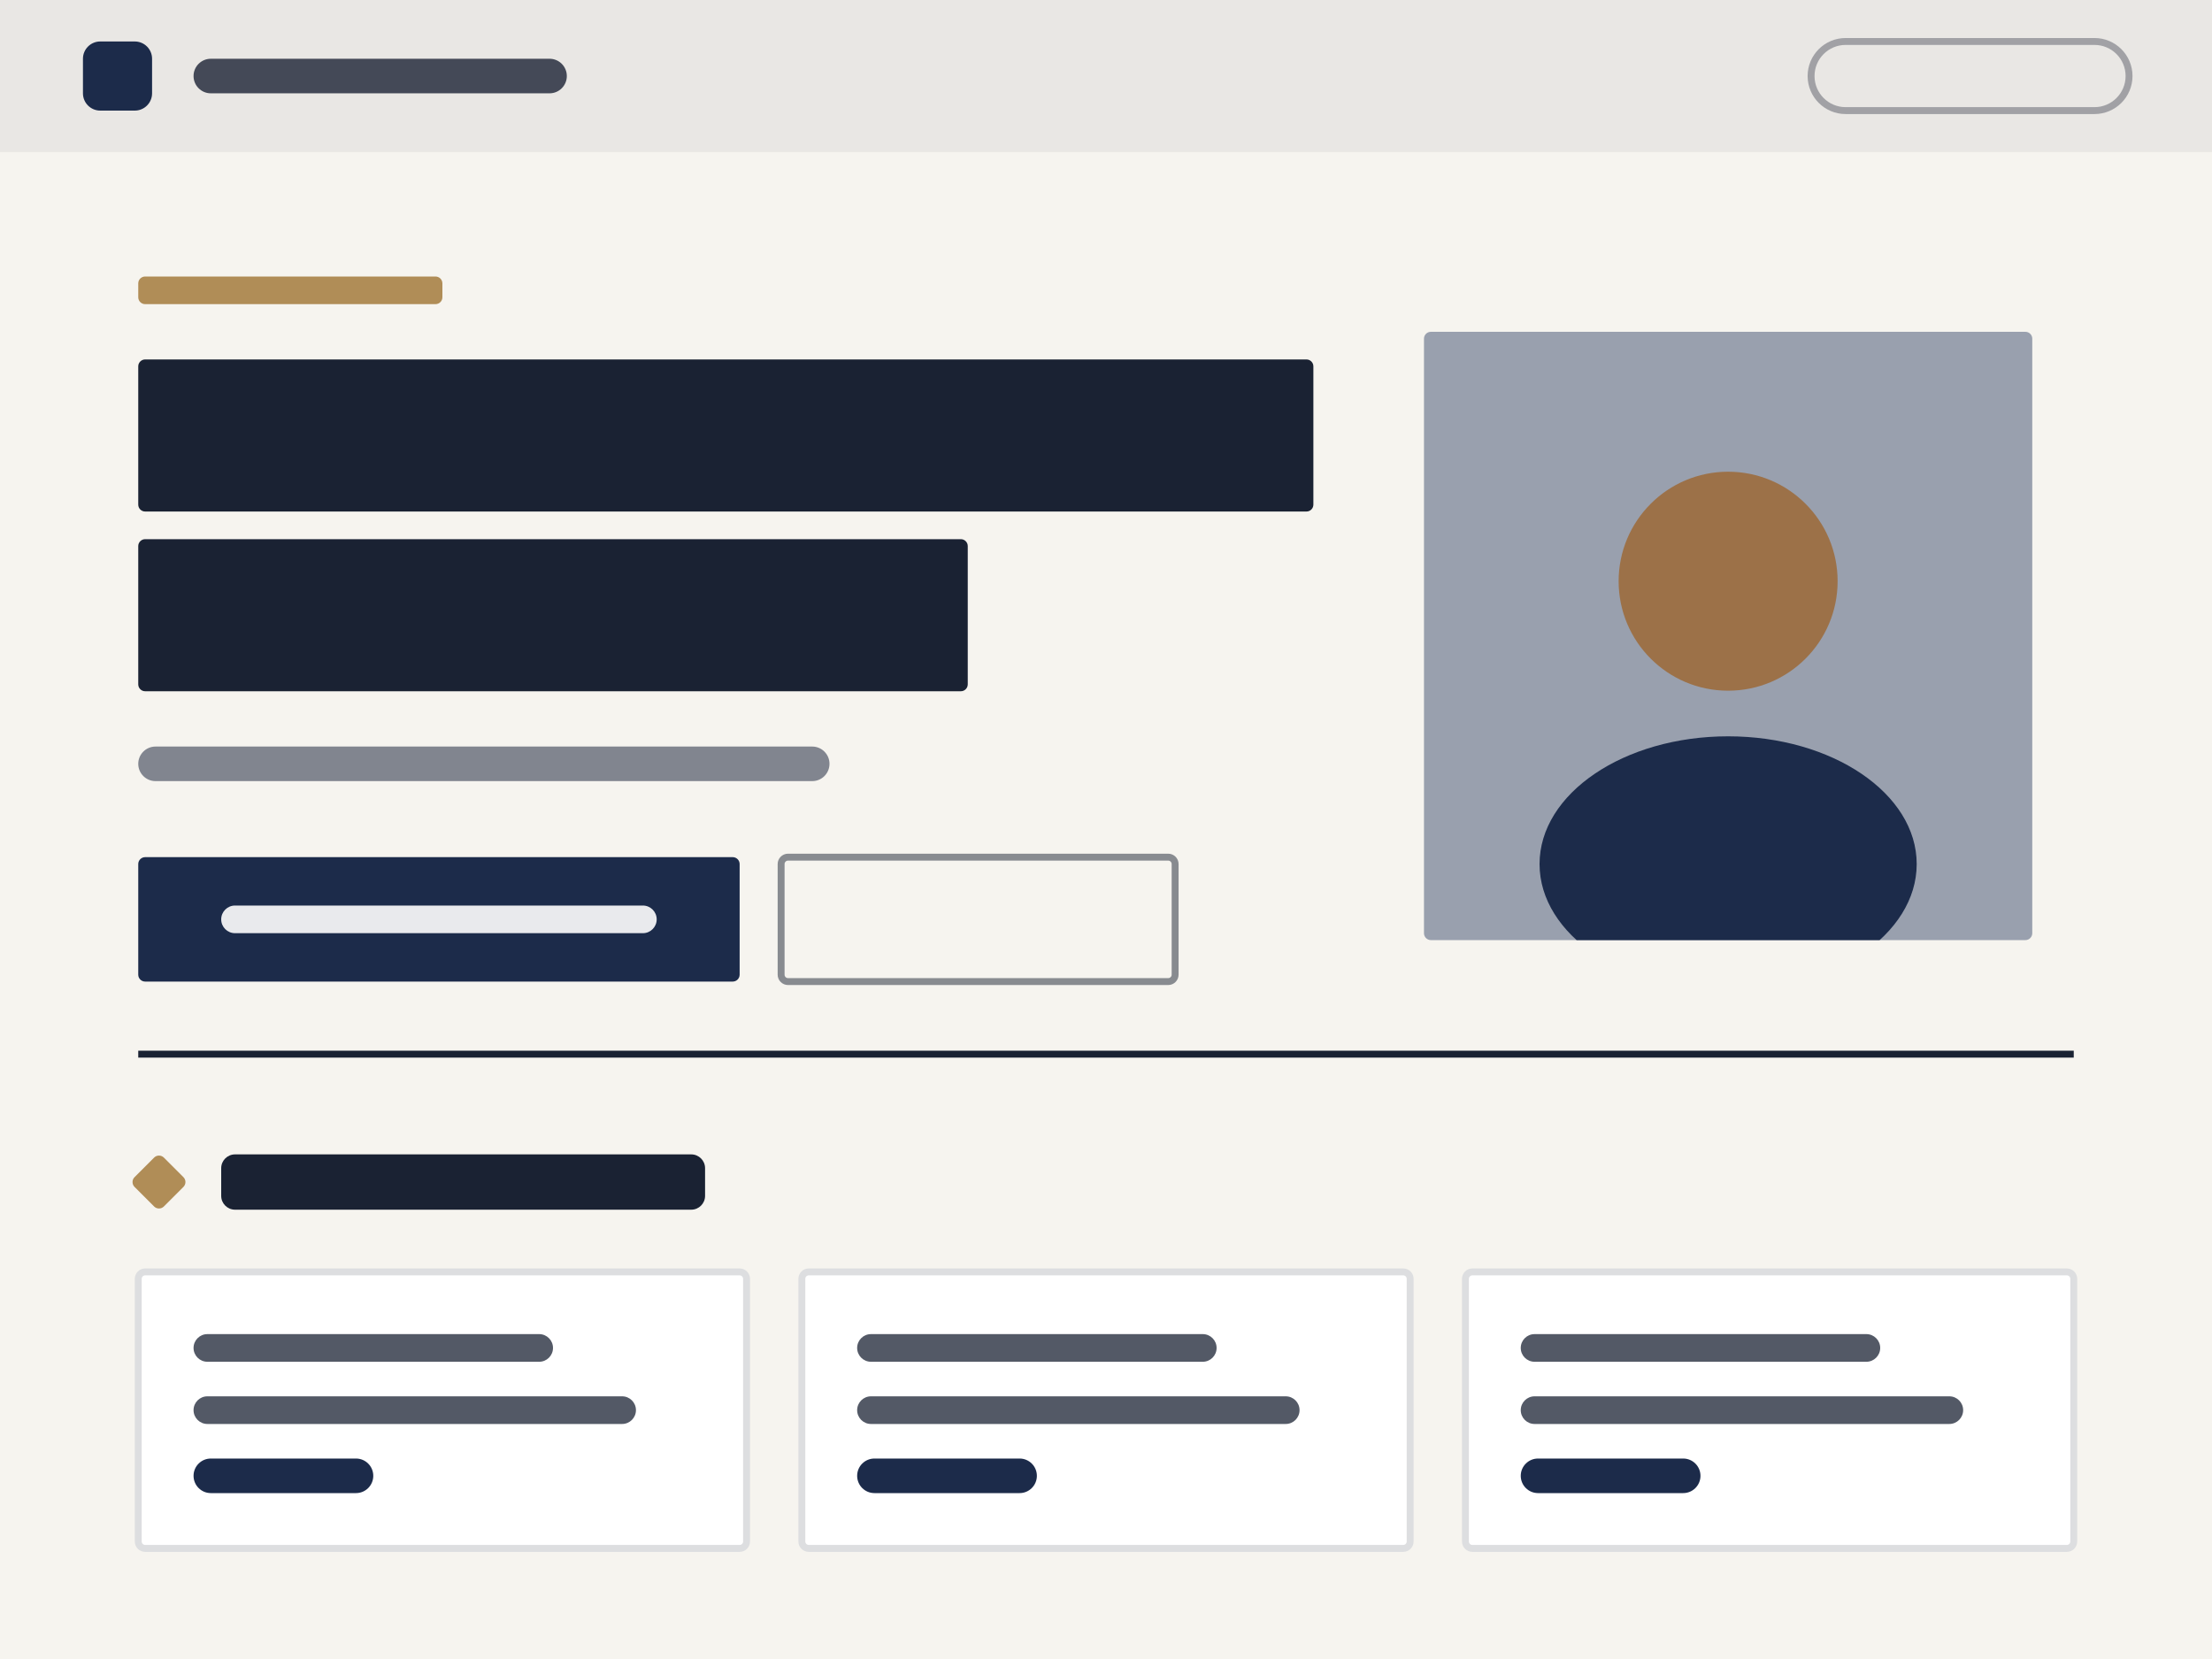
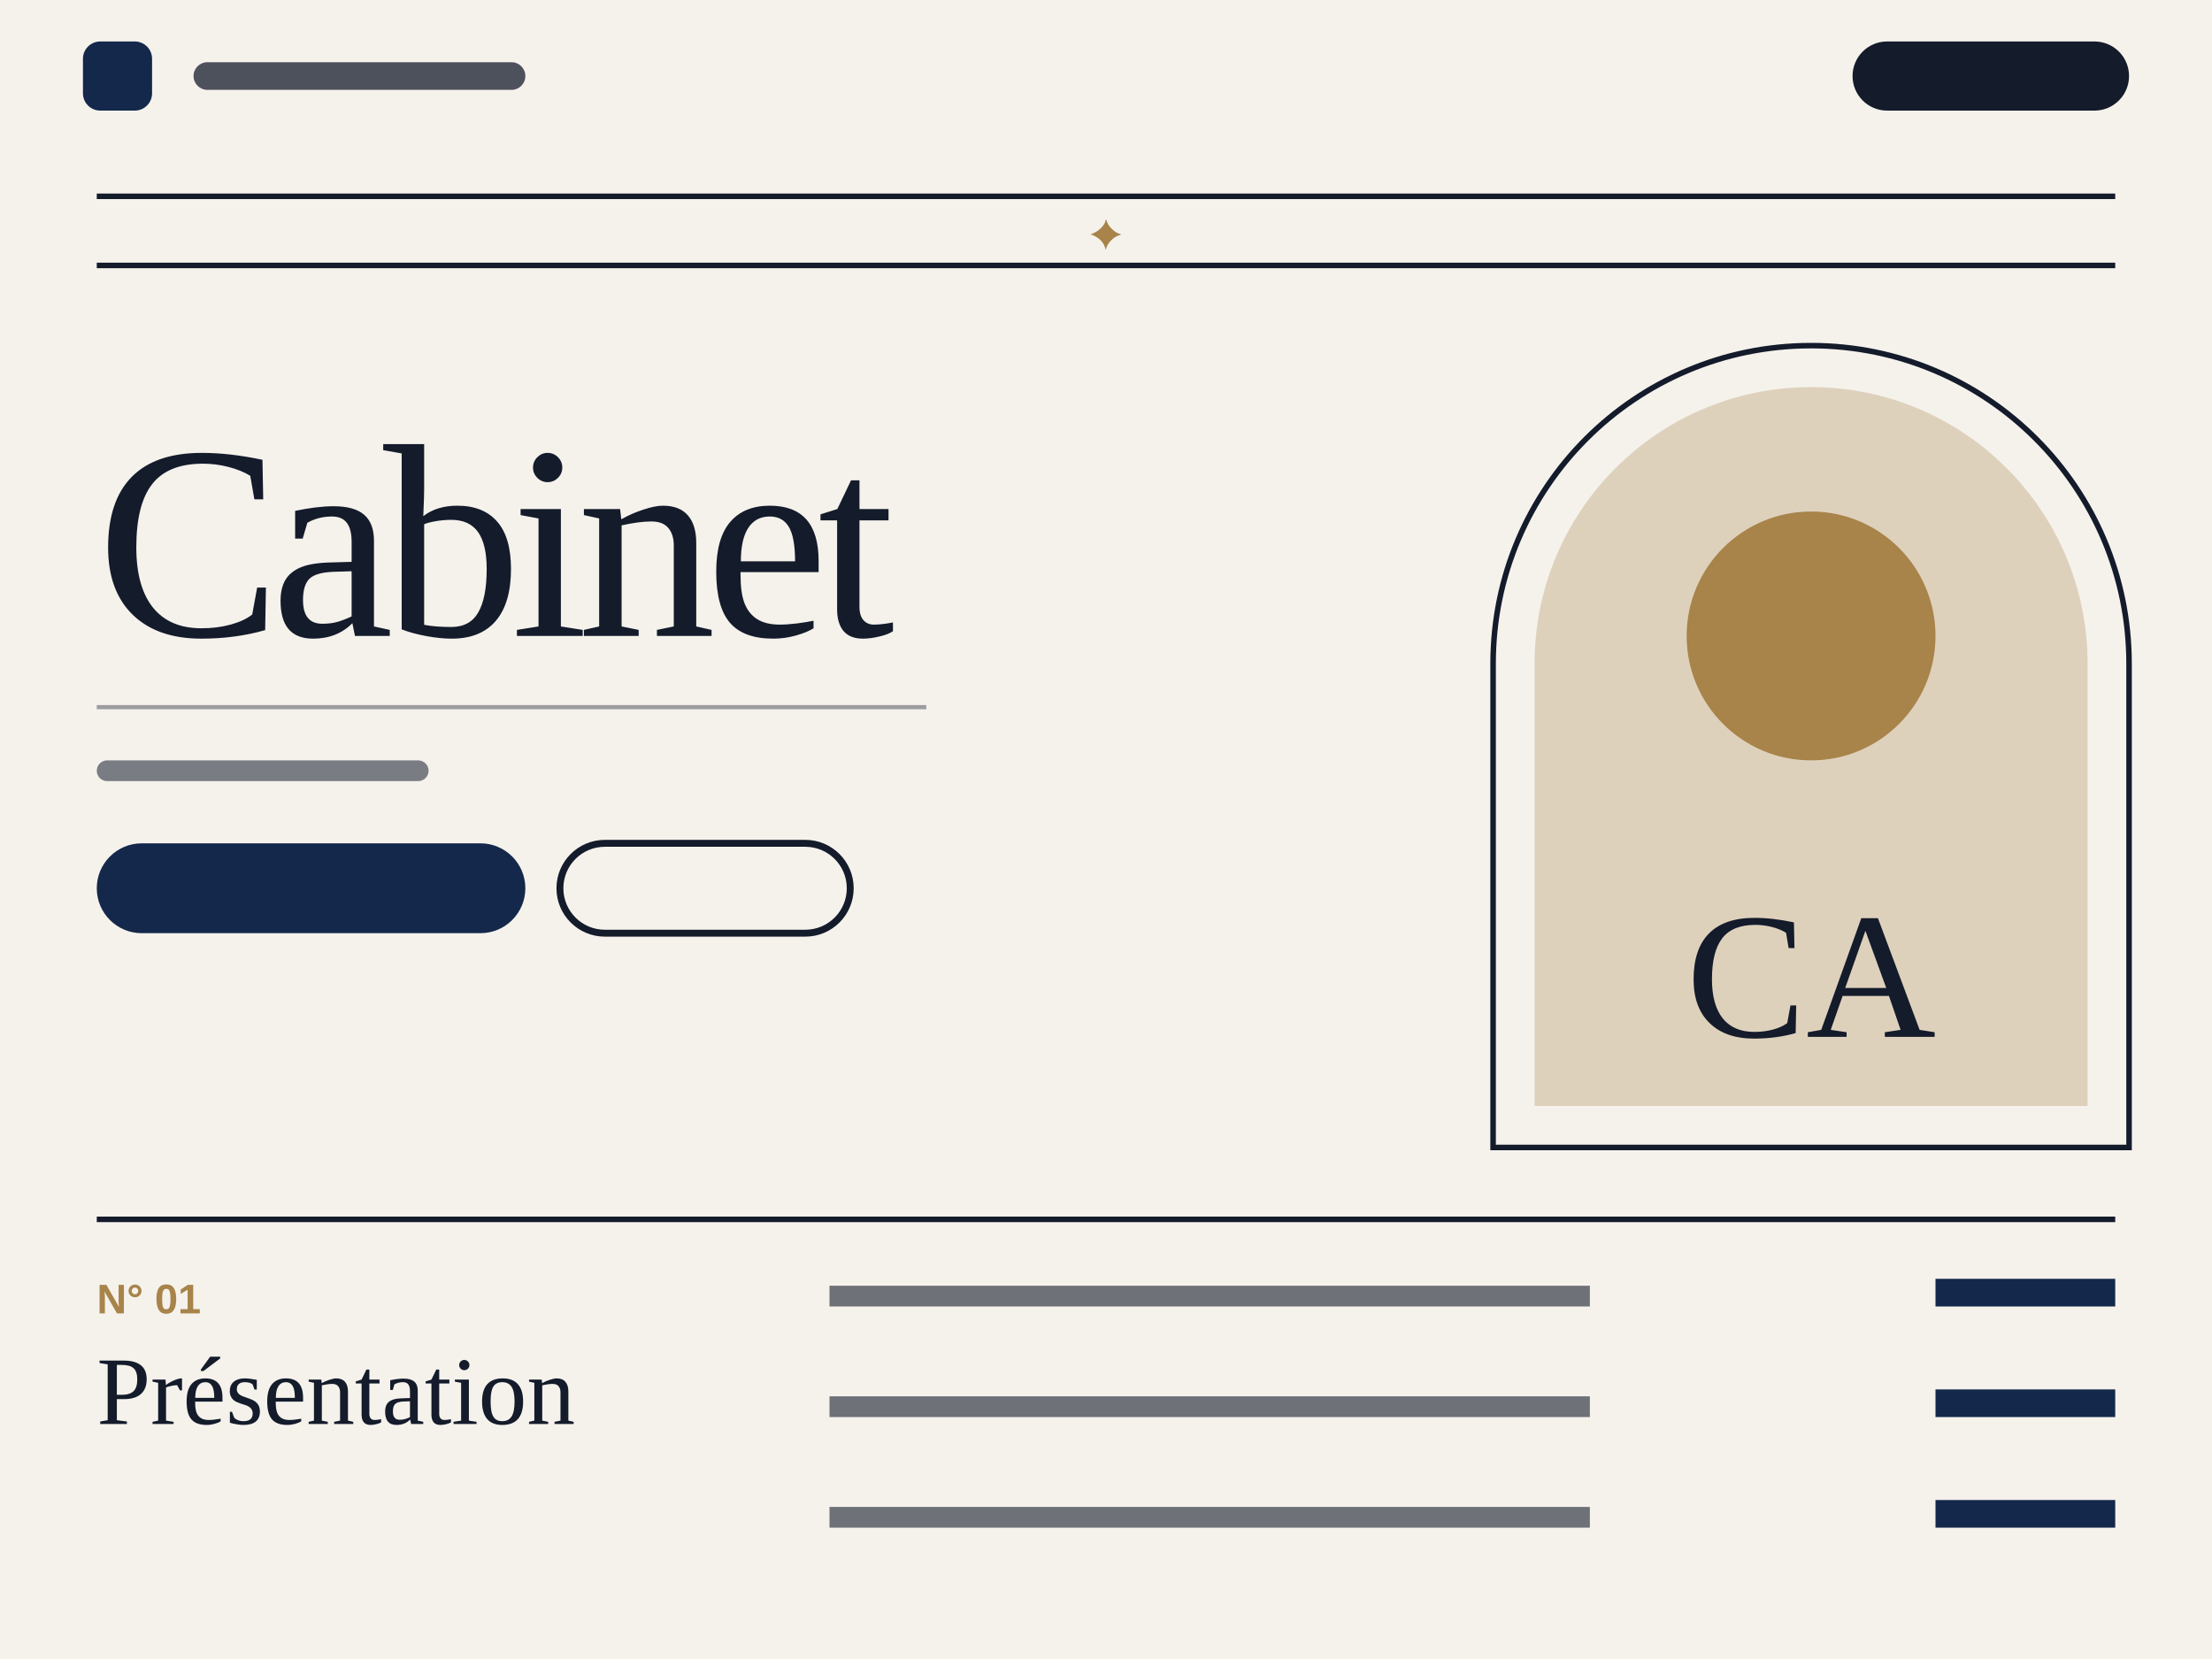
<svg xmlns="http://www.w3.org/2000/svg" viewBox="0 0 320 240" width="320" height="240" role="img" aria-label="Cabinet">
-   <rect width="320" height="240" fill="#F6F4EF" />
-   <rect width="320" height="22" fill="#E9E7E4" />
-   <rect x="12" y="6" width="10" height="10" rx="2.5" fill="#1C2B4A" />
-   <rect x="28" y="8.5" width="54" height="5" rx="2.5" fill="#1A2233" opacity=".8" />
-   <rect x="262" y="6" width="46" height="10" rx="5" fill="none" stroke="#1A2233" stroke-opacity=".35" />
-   <rect x="20" y="40" width="44" height="4" rx="1" fill="#B08D57" />
-   <rect x="20" y="52" width="170" height="22" rx="1" fill="#1A2233" />
-   <rect x="20" y="78" width="120" height="22" rx="1" fill="#1A2233" />
-   <rect x="20" y="108" width="100" height="5" rx="2.5" fill="#81858F" opacity="1" />
-   <rect x="20" y="124" width="87" height="18" rx="1" fill="#1C2B4A" />
-   <rect x="32" y="131" width="63" height="4" rx="2" fill="#FFFFFF" opacity=".9" />
-   <rect x="113" y="124" width="57" height="18" rx="1" fill="none" stroke="#1A2233" stroke-opacity=".5" />
-   <defs>
-     <clipPath id="c2509244">
-       <rect x="206" y="48" width="88" height="88" rx="1" />
-     </clipPath>
-   </defs>
-   <rect x="206" y="48" width="88" height="88" rx="1" fill="#99A0AE" />
-   <g clip-path="url(#c2509244)">
-     <circle cx="250" cy="84.08" r="15.84" fill="#9C7148" />
-     <ellipse cx="250" cy="125.0" rx="27.28" ry="18.48" fill="#1C2B4A" />
-   </g>
-   <rect x="20" y="152" width="280" height="1" fill="#1A2233" />
-   <rect x="20" y="168" width="6" height="6" rx="1" fill="#B08D57" transform="rotate(45 23 171)" />
-   <rect x="32" y="167" width="70" height="8" rx="2" fill="#1A2233" />
-   <rect x="20" y="184" width="88" height="40" rx="1" fill="#FFFFFF" stroke="#DDDEE0" />
-   <rect x="28" y="193" width="52" height="4" rx="2" fill="#1A2233" opacity="0.75" />
-   <rect x="28" y="202" width="64" height="4" rx="2" fill="#1A2233" opacity="0.75" />
-   <rect x="28" y="211" width="26" height="5" rx="2.5" fill="#1C2B4A" />
-   <rect x="116" y="184" width="88" height="40" rx="1" fill="#FFFFFF" stroke="#DDDEE0" />
-   <rect x="124" y="193" width="52" height="4" rx="2" fill="#1A2233" opacity="0.75" />
-   <rect x="124" y="202" width="64" height="4" rx="2" fill="#1A2233" opacity="0.75" />
-   <rect x="124" y="211" width="26" height="5" rx="2.5" fill="#1C2B4A" />
-   <rect x="212" y="184" width="88" height="40" rx="1" fill="#FFFFFF" stroke="#DDDEE0" />
-   <rect x="220" y="193" width="52" height="4" rx="2" fill="#1A2233" opacity="0.75" />
-   <rect x="220" y="202" width="64" height="4" rx="2" fill="#1A2233" opacity="0.75" />
-   <rect x="220" y="211" width="26" height="5" rx="2.5" fill="#1C2B4A" />
+   <rect x="0" y="0" width="320" height="240" fill="#F5F2EC" />
+   <rect x="0" y="0" width="320" height="22" fill="#F5F2EC" />
+   <rect x="12" y="6" width="10" height="10" fill="#14284B" rx="2.5" />
+   <rect x="28" y="9" width="48" height="4" fill="#141B2B" rx="2" opacity=".75" />
+   <rect x="268" y="6" width="40" height="10" fill="#141B2B" rx="5" />
+   <rect x="14" y="28" width="292" height="0.8" fill="#141B2B" />
+   <rect x="14" y="38" width="292" height="0.8" fill="#141B2B" />
+   <text x="160" y="36" font-size="6" fill="#A8834A" font-family="Georgia, Times New Roman, serif" text-anchor="middle">✦</text>
+   <text x="14" y="92" font-size="40" fill="#141B2B" font-family="Georgia, Times New Roman, serif" font-weight="300" letter-spacing="-1.5">Cabinet</text>
+   <rect x="14" y="102" width="120" height="0.6" fill="#141B2B" opacity=".4" />
+   <rect x="14" y="110" width="48" height="3" fill="#141B2B" rx="1.5" opacity=".55" />
+   <rect x="14" y="122" width="62" height="13" fill="#14284B" rx="6.5" />
+   <rect x="81" y="122" width="42" height="13" fill="none" rx="6.5" stroke="#141B2B" stroke-width="1" />
+   <path d="M222 160 V96 a40 40 0 0 1 80 0 V160 Z" fill="#A8834A" opacity=".3" />
+   <path d="M216 166 V96 a46 46 0 0 1 92 0 V166 Z" fill="none" stroke="#141B2B" stroke-width=".8" />
+   <circle cx="262" cy="92" r="18" fill="#A8834A" />
+   <text x="262" y="150" font-size="26" fill="#141B2B" font-family="Georgia, Times New Roman, serif" text-anchor="middle" font-weight="300">CA</text>
+   <rect x="14" y="176" width="292" height="0.8" fill="#141B2B" />
+   <text x="14" y="190" font-size="6" fill="#A8834A" font-family="Arial" font-weight="700">N° 01</text>
+   <text x="14" y="206" font-size="14" fill="#141B2B" font-family="Georgia, Times New Roman, serif">Présentation</text>
+   <rect x="120" y="186" width="110" height="3" fill="#141B2B" opacity=".6" />
+   <rect x="280" y="185" width="26" height="4" fill="#14284B" />
+   <rect x="120" y="202" width="110" height="3" fill="#141B2B" opacity=".6" />
+   <rect x="280" y="201" width="26" height="4" fill="#14284B" />
+   <rect x="120" y="218" width="110" height="3" fill="#141B2B" opacity=".6" />
+   <rect x="280" y="217" width="26" height="4" fill="#14284B" />
</svg>
